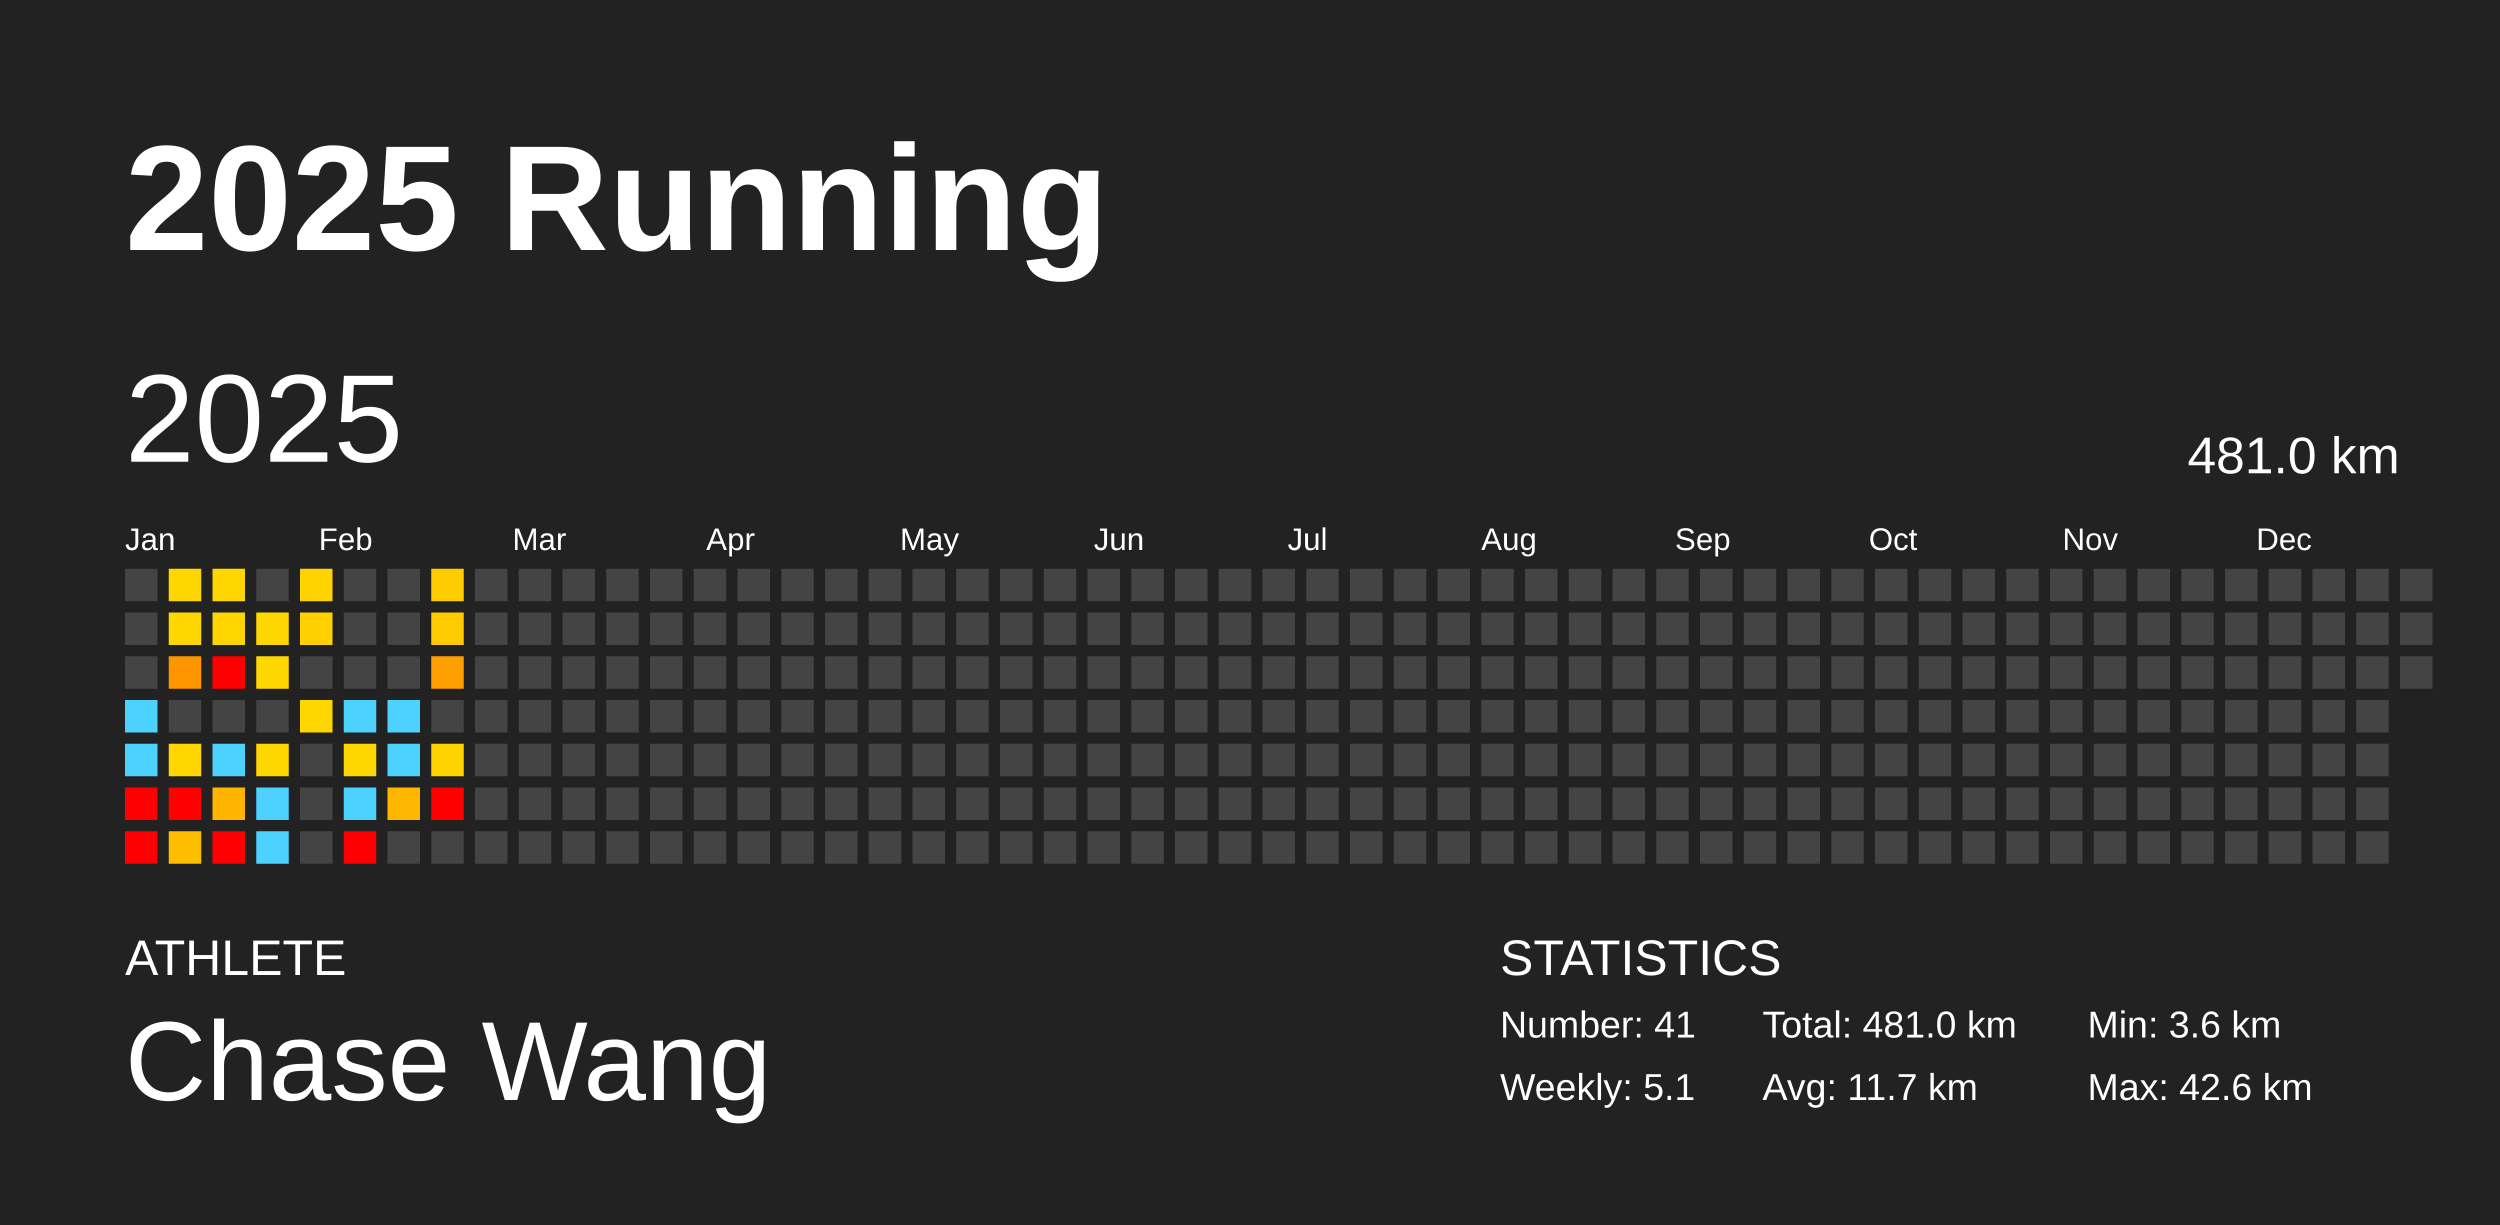
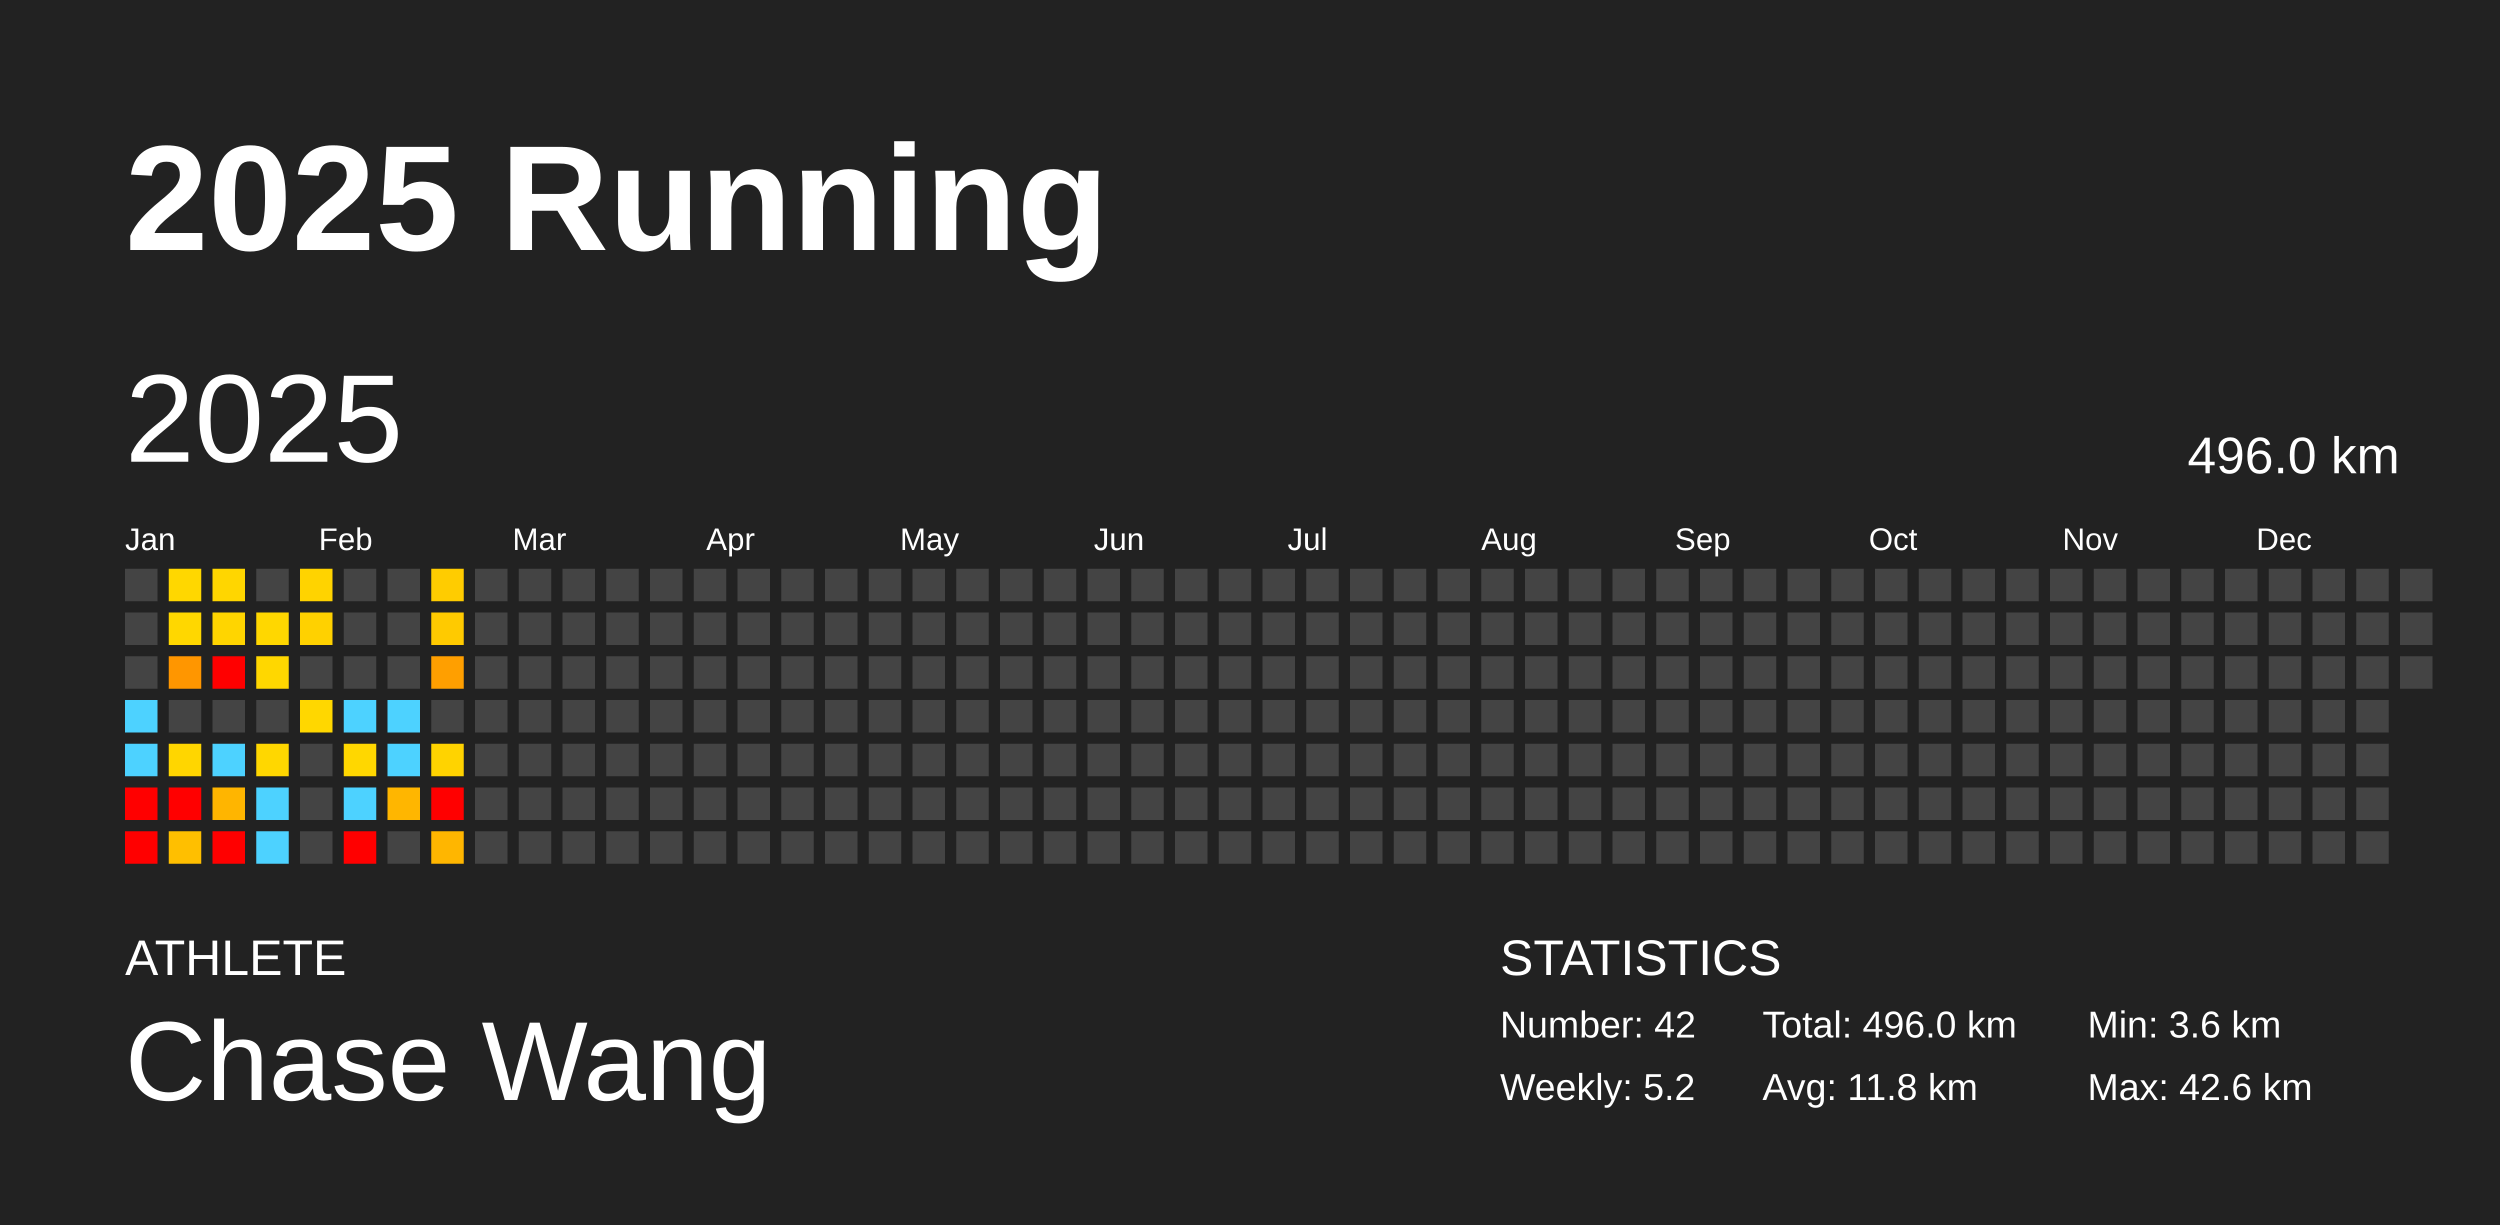
<svg xmlns="http://www.w3.org/2000/svg" baseProfile="full" height="98mm" version="1.1" viewBox="0,0,200,98" width="200mm">
  <defs />
  <rect fill="#222222" height="98" width="200" x="0" y="0" />
  <text fill="#FFFFFF" style="font-size:12px; font-family:Arial; font-weight:bold;" x="10" y="20">2025 Running</text>
  <text fill="#FFFFFF" style="font-size:4px; font-family:Arial" x="10" y="78">ATHLETE</text>
  <text fill="#FFFFFF" style="font-size:9px; font-family:Arial" x="10" y="88">Chase Wang</text>
  <text fill="#FFFFFF" style="font-size:4px; font-family:Arial" x="120" y="78">STATISTICS</text>
-   <text fill="#FFFFFF" style="font-size:3px; font-family:Arial" x="120" y="83">Number: 41</text>
-   <text fill="#FFFFFF" style="font-size:3px; font-family:Arial" x="120" y="88">Weekly: 5.1</text>
-   <text fill="#FFFFFF" style="font-size:3px; font-family:Arial" x="141" y="83">Total: 481.0 km</text>
-   <text fill="#FFFFFF" style="font-size:3px; font-family:Arial" x="141" y="88">Avg: 11.7 km</text>
+   <text fill="#FFFFFF" style="font-size:3px; font-family:Arial" x="120" y="83">Number: 42</text>
+   <text fill="#FFFFFF" style="font-size:3px; font-family:Arial" x="120" y="88">Weekly: 5.2</text>
+   <text fill="#FFFFFF" style="font-size:3px; font-family:Arial" x="141" y="83">Total: 496.0 km</text>
+   <text fill="#FFFFFF" style="font-size:3px; font-family:Arial" x="141" y="88">Avg: 11.8 km</text>
  <text fill="#FFFFFF" style="font-size:3px; font-family:Arial" x="167" y="83">Min: 3.6 km</text>
  <text fill="#FFFFFF" style="font-size:3px; font-family:Arial" x="167" y="88">Max: 42.6 km</text>
  <text dominant-baseline="hanging" fill="#FFFFFF" style="font-size:10.0px; font-family:Arial;" x="10" y="30">2025</text>
-   <text dominant-baseline="hanging" fill="#FFFFFF" style="font-size:4.125px; font-family:Arial;" x="175" y="35">481.0 km</text>
+   <text dominant-baseline="hanging" fill="#FFFFFF" style="font-size:4.125px; font-family:Arial;" x="175" y="35">496.0 km</text>
  <text fill="#FFFFFF" style="font-size:2.5px; font-family:Arial" x="10.0" y="44">Jan</text>
  <text fill="#FFFFFF" style="font-size:2.5px; font-family:Arial" x="25.5" y="44">Feb</text>
  <text fill="#FFFFFF" style="font-size:2.5px; font-family:Arial" x="41.0" y="44">Mar</text>
  <text fill="#FFFFFF" style="font-size:2.5px; font-family:Arial" x="56.5" y="44">Apr</text>
  <text fill="#FFFFFF" style="font-size:2.5px; font-family:Arial" x="72.0" y="44">May</text>
  <text fill="#FFFFFF" style="font-size:2.5px; font-family:Arial" x="87.5" y="44">Jun</text>
  <text fill="#FFFFFF" style="font-size:2.5px; font-family:Arial" x="103.0" y="44">Jul</text>
  <text fill="#FFFFFF" style="font-size:2.5px; font-family:Arial" x="118.5" y="44">Aug</text>
  <text fill="#FFFFFF" style="font-size:2.5px; font-family:Arial" x="134.0" y="44">Sep</text>
  <text fill="#FFFFFF" style="font-size:2.5px; font-family:Arial" x="149.5" y="44">Oct</text>
  <text fill="#FFFFFF" style="font-size:2.5px; font-family:Arial" x="165.0" y="44">Nov</text>
  <text fill="#FFFFFF" style="font-size:2.5px; font-family:Arial" x="180.5" y="44">Dec</text>
  <rect fill="#444444" height="2.6" width="2.6" x="10.0" y="45.5" />
  <rect fill="#444444" height="2.6" width="2.6" x="10.0" y="49.0" />
  <rect fill="#444444" height="2.6" width="2.6" x="10.0" y="52.5" />
  <rect fill="#4dd2ff" height="2.6" width="2.6" x="10.0" y="56.0" />
  <rect fill="#4dd2ff" height="2.6" width="2.6" x="10.0" y="59.5" />
  <rect fill="red" height="2.6" width="2.6" x="10.0" y="63.0" />
  <rect fill="red" height="2.6" width="2.6" x="10.0" y="66.5" />
  <rect fill="#ffd700" height="2.6" width="2.6" x="13.5" y="45.5" />
  <rect fill="#ffd700" height="2.6" width="2.6" x="13.5" y="49.0" />
  <rect fill="#ff9600" height="2.6" width="2.6" x="13.5" y="52.5" />
  <rect fill="#444444" height="2.6" width="2.6" x="13.5" y="56.0" />
  <rect fill="#ffd600" height="2.6" width="2.6" x="13.5" y="59.5" />
  <rect fill="red" height="2.6" width="2.6" x="13.5" y="63.0" />
  <rect fill="#ffbf00" height="2.6" width="2.6" x="13.5" y="66.5" />
  <rect fill="#ffd600" height="2.6" width="2.6" x="17.0" y="45.5" />
  <rect fill="#ffd500" height="2.6" width="2.6" x="17.0" y="49.0" />
  <rect fill="red" height="2.6" width="2.6" x="17.0" y="52.5" />
  <rect fill="#444444" height="2.6" width="2.6" x="17.0" y="56.0" />
  <rect fill="#4dd2ff" height="2.6" width="2.6" x="17.0" y="59.5" />
  <rect fill="#ffb500" height="2.6" width="2.6" x="17.0" y="63.0" />
  <rect fill="red" height="2.6" width="2.6" x="17.0" y="66.5" />
  <rect fill="#444444" height="2.6" width="2.6" x="20.5" y="45.5" />
  <rect fill="#ffd700" height="2.6" width="2.6" x="20.5" y="49.0" />
  <rect fill="#ffd700" height="2.6" width="2.6" x="20.5" y="52.5" />
  <rect fill="#444444" height="2.6" width="2.6" x="20.5" y="56.0" />
  <rect fill="#ffd700" height="2.6" width="2.6" x="20.5" y="59.5" />
  <rect fill="#4dd2ff" height="2.6" width="2.6" x="20.5" y="63.0" />
  <rect fill="#4dd2ff" height="2.6" width="2.6" x="20.5" y="66.5" />
  <rect fill="#ffd300" height="2.6" width="2.6" x="24.0" y="45.5" />
  <rect fill="#ffd100" height="2.6" width="2.6" x="24.0" y="49.0" />
  <rect fill="#444444" height="2.6" width="2.6" x="24.0" y="52.5" />
  <rect fill="#ffd700" height="2.6" width="2.6" x="24.0" y="56.0" />
  <rect fill="#444444" height="2.6" width="2.6" x="24.0" y="59.5" />
  <rect fill="#444444" height="2.6" width="2.6" x="24.0" y="63.0" />
  <rect fill="#444444" height="2.6" width="2.6" x="24.0" y="66.5" />
  <rect fill="#444444" height="2.6" width="2.6" x="27.5" y="45.5" />
  <rect fill="#444444" height="2.6" width="2.6" x="27.5" y="49.0" />
  <rect fill="#444444" height="2.6" width="2.6" x="27.5" y="52.5" />
  <rect fill="#4dd2ff" height="2.6" width="2.6" x="27.5" y="56.0" />
  <rect fill="#ffd700" height="2.6" width="2.6" x="27.5" y="59.5" />
  <rect fill="#4dd2ff" height="2.6" width="2.6" x="27.5" y="63.0" />
  <rect fill="red" height="2.6" width="2.6" x="27.5" y="66.5" />
  <rect fill="#444444" height="2.6" width="2.6" x="31.0" y="45.5" />
  <rect fill="#444444" height="2.6" width="2.6" x="31.0" y="49.0" />
  <rect fill="#444444" height="2.6" width="2.6" x="31.0" y="52.5" />
  <rect fill="#4dd2ff" height="2.6" width="2.6" x="31.0" y="56.0" />
  <rect fill="#4dd2ff" height="2.6" width="2.6" x="31.0" y="59.5" />
  <rect fill="#ffb600" height="2.6" width="2.6" x="31.0" y="63.0" />
  <rect fill="#444444" height="2.6" width="2.6" x="31.0" y="66.5" />
  <rect fill="#ffcc00" height="2.6" width="2.6" x="34.5" y="45.5" />
  <rect fill="#ffca00" height="2.6" width="2.6" x="34.5" y="49.0" />
  <rect fill="#ff9f00" height="2.6" width="2.6" x="34.5" y="52.5" />
  <rect fill="#444444" height="2.6" width="2.6" x="34.5" y="56.0" />
  <rect fill="#ffd300" height="2.6" width="2.6" x="34.5" y="59.5" />
  <rect fill="red" height="2.6" width="2.6" x="34.5" y="63.0" />
-   <rect fill="#444444" height="2.6" width="2.6" x="34.5" y="66.5" />
+   <rect fill="#ffb600" height="2.6" width="2.6" x="34.5" y="66.5" />
  <rect fill="#444444" height="2.6" width="2.6" x="38.0" y="45.5" />
  <rect fill="#444444" height="2.6" width="2.6" x="38.0" y="49.0" />
  <rect fill="#444444" height="2.6" width="2.6" x="38.0" y="52.5" />
  <rect fill="#444444" height="2.6" width="2.6" x="38.0" y="56.0" />
  <rect fill="#444444" height="2.6" width="2.6" x="38.0" y="59.5" />
  <rect fill="#444444" height="2.6" width="2.6" x="38.0" y="63.0" />
  <rect fill="#444444" height="2.6" width="2.6" x="38.0" y="66.5" />
  <rect fill="#444444" height="2.6" width="2.6" x="41.5" y="45.5" />
  <rect fill="#444444" height="2.6" width="2.6" x="41.5" y="49.0" />
  <rect fill="#444444" height="2.6" width="2.6" x="41.5" y="52.5" />
  <rect fill="#444444" height="2.6" width="2.6" x="41.5" y="56.0" />
  <rect fill="#444444" height="2.6" width="2.6" x="41.5" y="59.5" />
  <rect fill="#444444" height="2.6" width="2.6" x="41.5" y="63.0" />
  <rect fill="#444444" height="2.6" width="2.6" x="41.5" y="66.5" />
  <rect fill="#444444" height="2.6" width="2.6" x="45.0" y="45.5" />
  <rect fill="#444444" height="2.6" width="2.6" x="45.0" y="49.0" />
  <rect fill="#444444" height="2.6" width="2.6" x="45.0" y="52.5" />
  <rect fill="#444444" height="2.6" width="2.6" x="45.0" y="56.0" />
  <rect fill="#444444" height="2.6" width="2.6" x="45.0" y="59.5" />
  <rect fill="#444444" height="2.6" width="2.6" x="45.0" y="63.0" />
  <rect fill="#444444" height="2.6" width="2.6" x="45.0" y="66.5" />
  <rect fill="#444444" height="2.6" width="2.6" x="48.5" y="45.5" />
  <rect fill="#444444" height="2.6" width="2.6" x="48.5" y="49.0" />
  <rect fill="#444444" height="2.6" width="2.6" x="48.5" y="52.5" />
  <rect fill="#444444" height="2.6" width="2.6" x="48.5" y="56.0" />
  <rect fill="#444444" height="2.6" width="2.6" x="48.5" y="59.5" />
  <rect fill="#444444" height="2.6" width="2.6" x="48.5" y="63.0" />
  <rect fill="#444444" height="2.6" width="2.6" x="48.5" y="66.5" />
  <rect fill="#444444" height="2.6" width="2.6" x="52.0" y="45.5" />
  <rect fill="#444444" height="2.6" width="2.6" x="52.0" y="49.0" />
  <rect fill="#444444" height="2.6" width="2.6" x="52.0" y="52.5" />
  <rect fill="#444444" height="2.6" width="2.6" x="52.0" y="56.0" />
  <rect fill="#444444" height="2.6" width="2.6" x="52.0" y="59.5" />
  <rect fill="#444444" height="2.6" width="2.6" x="52.0" y="63.0" />
  <rect fill="#444444" height="2.6" width="2.6" x="52.0" y="66.5" />
  <rect fill="#444444" height="2.6" width="2.6" x="55.5" y="45.5" />
  <rect fill="#444444" height="2.6" width="2.6" x="55.5" y="49.0" />
  <rect fill="#444444" height="2.6" width="2.6" x="55.5" y="52.5" />
  <rect fill="#444444" height="2.6" width="2.6" x="55.5" y="56.0" />
  <rect fill="#444444" height="2.6" width="2.6" x="55.5" y="59.5" />
  <rect fill="#444444" height="2.6" width="2.6" x="55.5" y="63.0" />
  <rect fill="#444444" height="2.6" width="2.6" x="55.5" y="66.5" />
  <rect fill="#444444" height="2.6" width="2.6" x="59.0" y="45.5" />
  <rect fill="#444444" height="2.6" width="2.6" x="59.0" y="49.0" />
  <rect fill="#444444" height="2.6" width="2.6" x="59.0" y="52.5" />
  <rect fill="#444444" height="2.6" width="2.6" x="59.0" y="56.0" />
  <rect fill="#444444" height="2.6" width="2.6" x="59.0" y="59.5" />
  <rect fill="#444444" height="2.6" width="2.6" x="59.0" y="63.0" />
  <rect fill="#444444" height="2.6" width="2.6" x="59.0" y="66.5" />
  <rect fill="#444444" height="2.6" width="2.6" x="62.5" y="45.5" />
  <rect fill="#444444" height="2.6" width="2.6" x="62.5" y="49.0" />
  <rect fill="#444444" height="2.6" width="2.6" x="62.5" y="52.5" />
  <rect fill="#444444" height="2.6" width="2.6" x="62.5" y="56.0" />
  <rect fill="#444444" height="2.6" width="2.6" x="62.5" y="59.5" />
  <rect fill="#444444" height="2.6" width="2.6" x="62.5" y="63.0" />
  <rect fill="#444444" height="2.6" width="2.6" x="62.5" y="66.5" />
  <rect fill="#444444" height="2.6" width="2.6" x="66.0" y="45.5" />
  <rect fill="#444444" height="2.6" width="2.6" x="66.0" y="49.0" />
  <rect fill="#444444" height="2.6" width="2.6" x="66.0" y="52.5" />
  <rect fill="#444444" height="2.6" width="2.6" x="66.0" y="56.0" />
  <rect fill="#444444" height="2.6" width="2.6" x="66.0" y="59.5" />
  <rect fill="#444444" height="2.6" width="2.6" x="66.0" y="63.0" />
  <rect fill="#444444" height="2.6" width="2.6" x="66.0" y="66.5" />
  <rect fill="#444444" height="2.6" width="2.6" x="69.5" y="45.5" />
  <rect fill="#444444" height="2.6" width="2.6" x="69.5" y="49.0" />
  <rect fill="#444444" height="2.6" width="2.6" x="69.5" y="52.5" />
  <rect fill="#444444" height="2.6" width="2.6" x="69.5" y="56.0" />
  <rect fill="#444444" height="2.6" width="2.6" x="69.5" y="59.5" />
  <rect fill="#444444" height="2.6" width="2.6" x="69.5" y="63.0" />
  <rect fill="#444444" height="2.6" width="2.6" x="69.5" y="66.5" />
  <rect fill="#444444" height="2.6" width="2.6" x="73.0" y="45.5" />
  <rect fill="#444444" height="2.6" width="2.6" x="73.0" y="49.0" />
  <rect fill="#444444" height="2.6" width="2.6" x="73.0" y="52.5" />
  <rect fill="#444444" height="2.6" width="2.6" x="73.0" y="56.0" />
  <rect fill="#444444" height="2.6" width="2.6" x="73.0" y="59.5" />
  <rect fill="#444444" height="2.6" width="2.6" x="73.0" y="63.0" />
  <rect fill="#444444" height="2.6" width="2.6" x="73.0" y="66.5" />
  <rect fill="#444444" height="2.6" width="2.6" x="76.5" y="45.5" />
  <rect fill="#444444" height="2.6" width="2.6" x="76.5" y="49.0" />
  <rect fill="#444444" height="2.6" width="2.6" x="76.5" y="52.5" />
  <rect fill="#444444" height="2.6" width="2.6" x="76.5" y="56.0" />
  <rect fill="#444444" height="2.6" width="2.6" x="76.5" y="59.5" />
  <rect fill="#444444" height="2.6" width="2.6" x="76.5" y="63.0" />
  <rect fill="#444444" height="2.6" width="2.6" x="76.5" y="66.5" />
  <rect fill="#444444" height="2.6" width="2.6" x="80.0" y="45.5" />
  <rect fill="#444444" height="2.6" width="2.6" x="80.0" y="49.0" />
  <rect fill="#444444" height="2.6" width="2.6" x="80.0" y="52.5" />
  <rect fill="#444444" height="2.6" width="2.6" x="80.0" y="56.0" />
  <rect fill="#444444" height="2.6" width="2.6" x="80.0" y="59.5" />
  <rect fill="#444444" height="2.6" width="2.6" x="80.0" y="63.0" />
  <rect fill="#444444" height="2.6" width="2.6" x="80.0" y="66.5" />
  <rect fill="#444444" height="2.6" width="2.6" x="83.5" y="45.5" />
  <rect fill="#444444" height="2.6" width="2.6" x="83.5" y="49.0" />
  <rect fill="#444444" height="2.6" width="2.6" x="83.5" y="52.5" />
  <rect fill="#444444" height="2.6" width="2.6" x="83.5" y="56.0" />
  <rect fill="#444444" height="2.6" width="2.6" x="83.5" y="59.5" />
  <rect fill="#444444" height="2.6" width="2.6" x="83.5" y="63.0" />
  <rect fill="#444444" height="2.6" width="2.6" x="83.5" y="66.5" />
  <rect fill="#444444" height="2.6" width="2.6" x="87.0" y="45.5" />
  <rect fill="#444444" height="2.6" width="2.6" x="87.0" y="49.0" />
  <rect fill="#444444" height="2.6" width="2.6" x="87.0" y="52.5" />
  <rect fill="#444444" height="2.6" width="2.6" x="87.0" y="56.0" />
  <rect fill="#444444" height="2.6" width="2.6" x="87.0" y="59.5" />
  <rect fill="#444444" height="2.6" width="2.6" x="87.0" y="63.0" />
  <rect fill="#444444" height="2.6" width="2.6" x="87.0" y="66.5" />
  <rect fill="#444444" height="2.6" width="2.6" x="90.5" y="45.5" />
  <rect fill="#444444" height="2.6" width="2.6" x="90.5" y="49.0" />
  <rect fill="#444444" height="2.6" width="2.6" x="90.5" y="52.5" />
  <rect fill="#444444" height="2.6" width="2.6" x="90.5" y="56.0" />
  <rect fill="#444444" height="2.6" width="2.6" x="90.5" y="59.5" />
  <rect fill="#444444" height="2.6" width="2.6" x="90.5" y="63.0" />
  <rect fill="#444444" height="2.6" width="2.6" x="90.5" y="66.5" />
  <rect fill="#444444" height="2.6" width="2.6" x="94.0" y="45.5" />
  <rect fill="#444444" height="2.6" width="2.6" x="94.0" y="49.0" />
  <rect fill="#444444" height="2.6" width="2.6" x="94.0" y="52.5" />
  <rect fill="#444444" height="2.6" width="2.6" x="94.0" y="56.0" />
  <rect fill="#444444" height="2.6" width="2.6" x="94.0" y="59.5" />
  <rect fill="#444444" height="2.6" width="2.6" x="94.0" y="63.0" />
  <rect fill="#444444" height="2.6" width="2.6" x="94.0" y="66.5" />
  <rect fill="#444444" height="2.6" width="2.6" x="97.5" y="45.5" />
  <rect fill="#444444" height="2.6" width="2.6" x="97.5" y="49.0" />
  <rect fill="#444444" height="2.6" width="2.6" x="97.5" y="52.5" />
  <rect fill="#444444" height="2.6" width="2.6" x="97.5" y="56.0" />
  <rect fill="#444444" height="2.6" width="2.6" x="97.5" y="59.5" />
  <rect fill="#444444" height="2.6" width="2.6" x="97.5" y="63.0" />
  <rect fill="#444444" height="2.6" width="2.6" x="97.5" y="66.5" />
  <rect fill="#444444" height="2.6" width="2.6" x="101.0" y="45.5" />
  <rect fill="#444444" height="2.6" width="2.6" x="101.0" y="49.0" />
  <rect fill="#444444" height="2.6" width="2.6" x="101.0" y="52.5" />
  <rect fill="#444444" height="2.6" width="2.6" x="101.0" y="56.0" />
  <rect fill="#444444" height="2.6" width="2.6" x="101.0" y="59.5" />
  <rect fill="#444444" height="2.6" width="2.6" x="101.0" y="63.0" />
  <rect fill="#444444" height="2.6" width="2.6" x="101.0" y="66.5" />
  <rect fill="#444444" height="2.6" width="2.6" x="104.5" y="45.5" />
  <rect fill="#444444" height="2.6" width="2.6" x="104.5" y="49.0" />
  <rect fill="#444444" height="2.6" width="2.6" x="104.5" y="52.5" />
  <rect fill="#444444" height="2.6" width="2.6" x="104.5" y="56.0" />
  <rect fill="#444444" height="2.6" width="2.6" x="104.5" y="59.5" />
  <rect fill="#444444" height="2.6" width="2.6" x="104.5" y="63.0" />
  <rect fill="#444444" height="2.6" width="2.6" x="104.5" y="66.5" />
  <rect fill="#444444" height="2.6" width="2.6" x="108.0" y="45.5" />
  <rect fill="#444444" height="2.6" width="2.6" x="108.0" y="49.0" />
  <rect fill="#444444" height="2.6" width="2.6" x="108.0" y="52.5" />
  <rect fill="#444444" height="2.6" width="2.6" x="108.0" y="56.0" />
  <rect fill="#444444" height="2.6" width="2.6" x="108.0" y="59.5" />
  <rect fill="#444444" height="2.6" width="2.6" x="108.0" y="63.0" />
  <rect fill="#444444" height="2.6" width="2.6" x="108.0" y="66.5" />
  <rect fill="#444444" height="2.6" width="2.6" x="111.5" y="45.5" />
  <rect fill="#444444" height="2.6" width="2.6" x="111.5" y="49.0" />
  <rect fill="#444444" height="2.6" width="2.6" x="111.5" y="52.5" />
  <rect fill="#444444" height="2.6" width="2.6" x="111.5" y="56.0" />
  <rect fill="#444444" height="2.6" width="2.6" x="111.5" y="59.5" />
  <rect fill="#444444" height="2.6" width="2.6" x="111.5" y="63.0" />
  <rect fill="#444444" height="2.6" width="2.6" x="111.5" y="66.5" />
  <rect fill="#444444" height="2.6" width="2.6" x="115.0" y="45.5" />
  <rect fill="#444444" height="2.6" width="2.6" x="115.0" y="49.0" />
  <rect fill="#444444" height="2.6" width="2.6" x="115.0" y="52.5" />
  <rect fill="#444444" height="2.6" width="2.6" x="115.0" y="56.0" />
  <rect fill="#444444" height="2.6" width="2.6" x="115.0" y="59.5" />
  <rect fill="#444444" height="2.6" width="2.6" x="115.0" y="63.0" />
  <rect fill="#444444" height="2.6" width="2.6" x="115.0" y="66.5" />
  <rect fill="#444444" height="2.6" width="2.6" x="118.5" y="45.5" />
  <rect fill="#444444" height="2.6" width="2.6" x="118.5" y="49.0" />
  <rect fill="#444444" height="2.6" width="2.6" x="118.5" y="52.5" />
  <rect fill="#444444" height="2.6" width="2.6" x="118.5" y="56.0" />
  <rect fill="#444444" height="2.6" width="2.6" x="118.5" y="59.5" />
  <rect fill="#444444" height="2.6" width="2.6" x="118.5" y="63.0" />
  <rect fill="#444444" height="2.6" width="2.6" x="118.5" y="66.5" />
  <rect fill="#444444" height="2.6" width="2.6" x="122.0" y="45.5" />
  <rect fill="#444444" height="2.6" width="2.6" x="122.0" y="49.0" />
  <rect fill="#444444" height="2.6" width="2.6" x="122.0" y="52.5" />
  <rect fill="#444444" height="2.6" width="2.6" x="122.0" y="56.0" />
  <rect fill="#444444" height="2.6" width="2.6" x="122.0" y="59.5" />
  <rect fill="#444444" height="2.6" width="2.6" x="122.0" y="63.0" />
  <rect fill="#444444" height="2.6" width="2.6" x="122.0" y="66.5" />
  <rect fill="#444444" height="2.6" width="2.6" x="125.5" y="45.5" />
  <rect fill="#444444" height="2.6" width="2.6" x="125.5" y="49.0" />
  <rect fill="#444444" height="2.6" width="2.6" x="125.5" y="52.5" />
  <rect fill="#444444" height="2.6" width="2.6" x="125.5" y="56.0" />
  <rect fill="#444444" height="2.6" width="2.6" x="125.5" y="59.5" />
  <rect fill="#444444" height="2.6" width="2.6" x="125.5" y="63.0" />
  <rect fill="#444444" height="2.6" width="2.6" x="125.5" y="66.5" />
  <rect fill="#444444" height="2.6" width="2.6" x="129.0" y="45.5" />
  <rect fill="#444444" height="2.6" width="2.6" x="129.0" y="49.0" />
  <rect fill="#444444" height="2.6" width="2.6" x="129.0" y="52.5" />
  <rect fill="#444444" height="2.6" width="2.6" x="129.0" y="56.0" />
  <rect fill="#444444" height="2.6" width="2.6" x="129.0" y="59.5" />
  <rect fill="#444444" height="2.6" width="2.6" x="129.0" y="63.0" />
  <rect fill="#444444" height="2.6" width="2.6" x="129.0" y="66.5" />
  <rect fill="#444444" height="2.6" width="2.6" x="132.5" y="45.5" />
  <rect fill="#444444" height="2.6" width="2.6" x="132.5" y="49.0" />
  <rect fill="#444444" height="2.6" width="2.6" x="132.5" y="52.5" />
  <rect fill="#444444" height="2.6" width="2.6" x="132.5" y="56.0" />
  <rect fill="#444444" height="2.6" width="2.6" x="132.5" y="59.5" />
  <rect fill="#444444" height="2.6" width="2.6" x="132.5" y="63.0" />
  <rect fill="#444444" height="2.6" width="2.6" x="132.5" y="66.5" />
  <rect fill="#444444" height="2.6" width="2.6" x="136.0" y="45.5" />
  <rect fill="#444444" height="2.6" width="2.6" x="136.0" y="49.0" />
  <rect fill="#444444" height="2.6" width="2.6" x="136.0" y="52.5" />
  <rect fill="#444444" height="2.6" width="2.6" x="136.0" y="56.0" />
  <rect fill="#444444" height="2.6" width="2.6" x="136.0" y="59.5" />
  <rect fill="#444444" height="2.6" width="2.6" x="136.0" y="63.0" />
  <rect fill="#444444" height="2.6" width="2.6" x="136.0" y="66.5" />
  <rect fill="#444444" height="2.6" width="2.6" x="139.5" y="45.5" />
  <rect fill="#444444" height="2.6" width="2.6" x="139.5" y="49.0" />
  <rect fill="#444444" height="2.6" width="2.6" x="139.5" y="52.5" />
  <rect fill="#444444" height="2.6" width="2.6" x="139.5" y="56.0" />
  <rect fill="#444444" height="2.6" width="2.6" x="139.5" y="59.5" />
  <rect fill="#444444" height="2.6" width="2.6" x="139.5" y="63.0" />
  <rect fill="#444444" height="2.6" width="2.6" x="139.5" y="66.5" />
  <rect fill="#444444" height="2.6" width="2.6" x="143.0" y="45.5" />
  <rect fill="#444444" height="2.6" width="2.6" x="143.0" y="49.0" />
  <rect fill="#444444" height="2.6" width="2.6" x="143.0" y="52.5" />
  <rect fill="#444444" height="2.6" width="2.6" x="143.0" y="56.0" />
  <rect fill="#444444" height="2.6" width="2.6" x="143.0" y="59.5" />
  <rect fill="#444444" height="2.6" width="2.6" x="143.0" y="63.0" />
  <rect fill="#444444" height="2.6" width="2.6" x="143.0" y="66.5" />
  <rect fill="#444444" height="2.6" width="2.6" x="146.5" y="45.5" />
  <rect fill="#444444" height="2.6" width="2.6" x="146.5" y="49.0" />
  <rect fill="#444444" height="2.6" width="2.6" x="146.5" y="52.5" />
  <rect fill="#444444" height="2.6" width="2.6" x="146.5" y="56.0" />
  <rect fill="#444444" height="2.6" width="2.6" x="146.5" y="59.5" />
  <rect fill="#444444" height="2.6" width="2.6" x="146.5" y="63.0" />
  <rect fill="#444444" height="2.6" width="2.6" x="146.5" y="66.5" />
  <rect fill="#444444" height="2.6" width="2.6" x="150.0" y="45.5" />
  <rect fill="#444444" height="2.6" width="2.6" x="150.0" y="49.0" />
  <rect fill="#444444" height="2.6" width="2.6" x="150.0" y="52.5" />
  <rect fill="#444444" height="2.6" width="2.6" x="150.0" y="56.0" />
  <rect fill="#444444" height="2.6" width="2.6" x="150.0" y="59.5" />
  <rect fill="#444444" height="2.6" width="2.6" x="150.0" y="63.0" />
  <rect fill="#444444" height="2.6" width="2.6" x="150.0" y="66.5" />
  <rect fill="#444444" height="2.6" width="2.6" x="153.5" y="45.5" />
  <rect fill="#444444" height="2.6" width="2.6" x="153.5" y="49.0" />
  <rect fill="#444444" height="2.6" width="2.6" x="153.5" y="52.5" />
  <rect fill="#444444" height="2.6" width="2.6" x="153.5" y="56.0" />
  <rect fill="#444444" height="2.6" width="2.6" x="153.5" y="59.5" />
  <rect fill="#444444" height="2.6" width="2.6" x="153.5" y="63.0" />
  <rect fill="#444444" height="2.6" width="2.6" x="153.5" y="66.5" />
  <rect fill="#444444" height="2.6" width="2.6" x="157.0" y="45.5" />
  <rect fill="#444444" height="2.6" width="2.6" x="157.0" y="49.0" />
  <rect fill="#444444" height="2.6" width="2.6" x="157.0" y="52.5" />
  <rect fill="#444444" height="2.6" width="2.6" x="157.0" y="56.0" />
  <rect fill="#444444" height="2.6" width="2.6" x="157.0" y="59.5" />
  <rect fill="#444444" height="2.6" width="2.6" x="157.0" y="63.0" />
  <rect fill="#444444" height="2.6" width="2.6" x="157.0" y="66.5" />
  <rect fill="#444444" height="2.6" width="2.6" x="160.5" y="45.5" />
  <rect fill="#444444" height="2.6" width="2.6" x="160.5" y="49.0" />
  <rect fill="#444444" height="2.6" width="2.6" x="160.5" y="52.5" />
  <rect fill="#444444" height="2.6" width="2.6" x="160.5" y="56.0" />
  <rect fill="#444444" height="2.6" width="2.6" x="160.5" y="59.5" />
  <rect fill="#444444" height="2.6" width="2.6" x="160.5" y="63.0" />
  <rect fill="#444444" height="2.6" width="2.6" x="160.5" y="66.5" />
  <rect fill="#444444" height="2.6" width="2.6" x="164.0" y="45.5" />
  <rect fill="#444444" height="2.6" width="2.6" x="164.0" y="49.0" />
  <rect fill="#444444" height="2.6" width="2.6" x="164.0" y="52.5" />
  <rect fill="#444444" height="2.6" width="2.6" x="164.0" y="56.0" />
  <rect fill="#444444" height="2.6" width="2.6" x="164.0" y="59.5" />
  <rect fill="#444444" height="2.6" width="2.6" x="164.0" y="63.0" />
  <rect fill="#444444" height="2.6" width="2.6" x="164.0" y="66.5" />
  <rect fill="#444444" height="2.6" width="2.6" x="167.5" y="45.5" />
  <rect fill="#444444" height="2.6" width="2.6" x="167.5" y="49.0" />
  <rect fill="#444444" height="2.6" width="2.6" x="167.5" y="52.5" />
  <rect fill="#444444" height="2.6" width="2.6" x="167.5" y="56.0" />
  <rect fill="#444444" height="2.6" width="2.6" x="167.5" y="59.5" />
  <rect fill="#444444" height="2.6" width="2.6" x="167.5" y="63.0" />
  <rect fill="#444444" height="2.6" width="2.6" x="167.5" y="66.5" />
  <rect fill="#444444" height="2.6" width="2.6" x="171.0" y="45.5" />
  <rect fill="#444444" height="2.6" width="2.6" x="171.0" y="49.0" />
  <rect fill="#444444" height="2.6" width="2.6" x="171.0" y="52.5" />
  <rect fill="#444444" height="2.6" width="2.6" x="171.0" y="56.0" />
  <rect fill="#444444" height="2.6" width="2.6" x="171.0" y="59.5" />
  <rect fill="#444444" height="2.6" width="2.6" x="171.0" y="63.0" />
  <rect fill="#444444" height="2.6" width="2.6" x="171.0" y="66.5" />
  <rect fill="#444444" height="2.6" width="2.6" x="174.5" y="45.5" />
  <rect fill="#444444" height="2.6" width="2.6" x="174.5" y="49.0" />
  <rect fill="#444444" height="2.6" width="2.6" x="174.5" y="52.5" />
  <rect fill="#444444" height="2.6" width="2.6" x="174.5" y="56.0" />
  <rect fill="#444444" height="2.6" width="2.6" x="174.5" y="59.5" />
  <rect fill="#444444" height="2.6" width="2.6" x="174.5" y="63.0" />
  <rect fill="#444444" height="2.6" width="2.6" x="174.5" y="66.5" />
  <rect fill="#444444" height="2.6" width="2.6" x="178.0" y="45.5" />
  <rect fill="#444444" height="2.6" width="2.6" x="178.0" y="49.0" />
  <rect fill="#444444" height="2.6" width="2.6" x="178.0" y="52.5" />
  <rect fill="#444444" height="2.6" width="2.6" x="178.0" y="56.0" />
  <rect fill="#444444" height="2.6" width="2.6" x="178.0" y="59.5" />
  <rect fill="#444444" height="2.6" width="2.6" x="178.0" y="63.0" />
  <rect fill="#444444" height="2.6" width="2.6" x="178.0" y="66.5" />
  <rect fill="#444444" height="2.6" width="2.6" x="181.5" y="45.5" />
  <rect fill="#444444" height="2.6" width="2.6" x="181.5" y="49.0" />
  <rect fill="#444444" height="2.6" width="2.6" x="181.5" y="52.5" />
  <rect fill="#444444" height="2.6" width="2.6" x="181.5" y="56.0" />
  <rect fill="#444444" height="2.6" width="2.6" x="181.5" y="59.5" />
  <rect fill="#444444" height="2.6" width="2.6" x="181.5" y="63.0" />
  <rect fill="#444444" height="2.6" width="2.6" x="181.5" y="66.5" />
  <rect fill="#444444" height="2.6" width="2.6" x="185.0" y="45.5" />
  <rect fill="#444444" height="2.6" width="2.6" x="185.0" y="49.0" />
  <rect fill="#444444" height="2.6" width="2.6" x="185.0" y="52.5" />
  <rect fill="#444444" height="2.6" width="2.6" x="185.0" y="56.0" />
  <rect fill="#444444" height="2.6" width="2.6" x="185.0" y="59.5" />
  <rect fill="#444444" height="2.6" width="2.6" x="185.0" y="63.0" />
  <rect fill="#444444" height="2.6" width="2.6" x="185.0" y="66.5" />
  <rect fill="#444444" height="2.6" width="2.6" x="188.5" y="45.5" />
  <rect fill="#444444" height="2.6" width="2.6" x="188.5" y="49.0" />
  <rect fill="#444444" height="2.6" width="2.6" x="188.5" y="52.5" />
  <rect fill="#444444" height="2.6" width="2.6" x="188.5" y="56.0" />
  <rect fill="#444444" height="2.6" width="2.6" x="188.5" y="59.5" />
  <rect fill="#444444" height="2.6" width="2.6" x="188.5" y="63.0" />
  <rect fill="#444444" height="2.6" width="2.6" x="188.5" y="66.5" />
  <rect fill="#444444" height="2.6" width="2.6" x="192.0" y="45.5" />
  <rect fill="#444444" height="2.6" width="2.6" x="192.0" y="49.0" />
  <rect fill="#444444" height="2.6" width="2.6" x="192.0" y="52.5" />
</svg>
